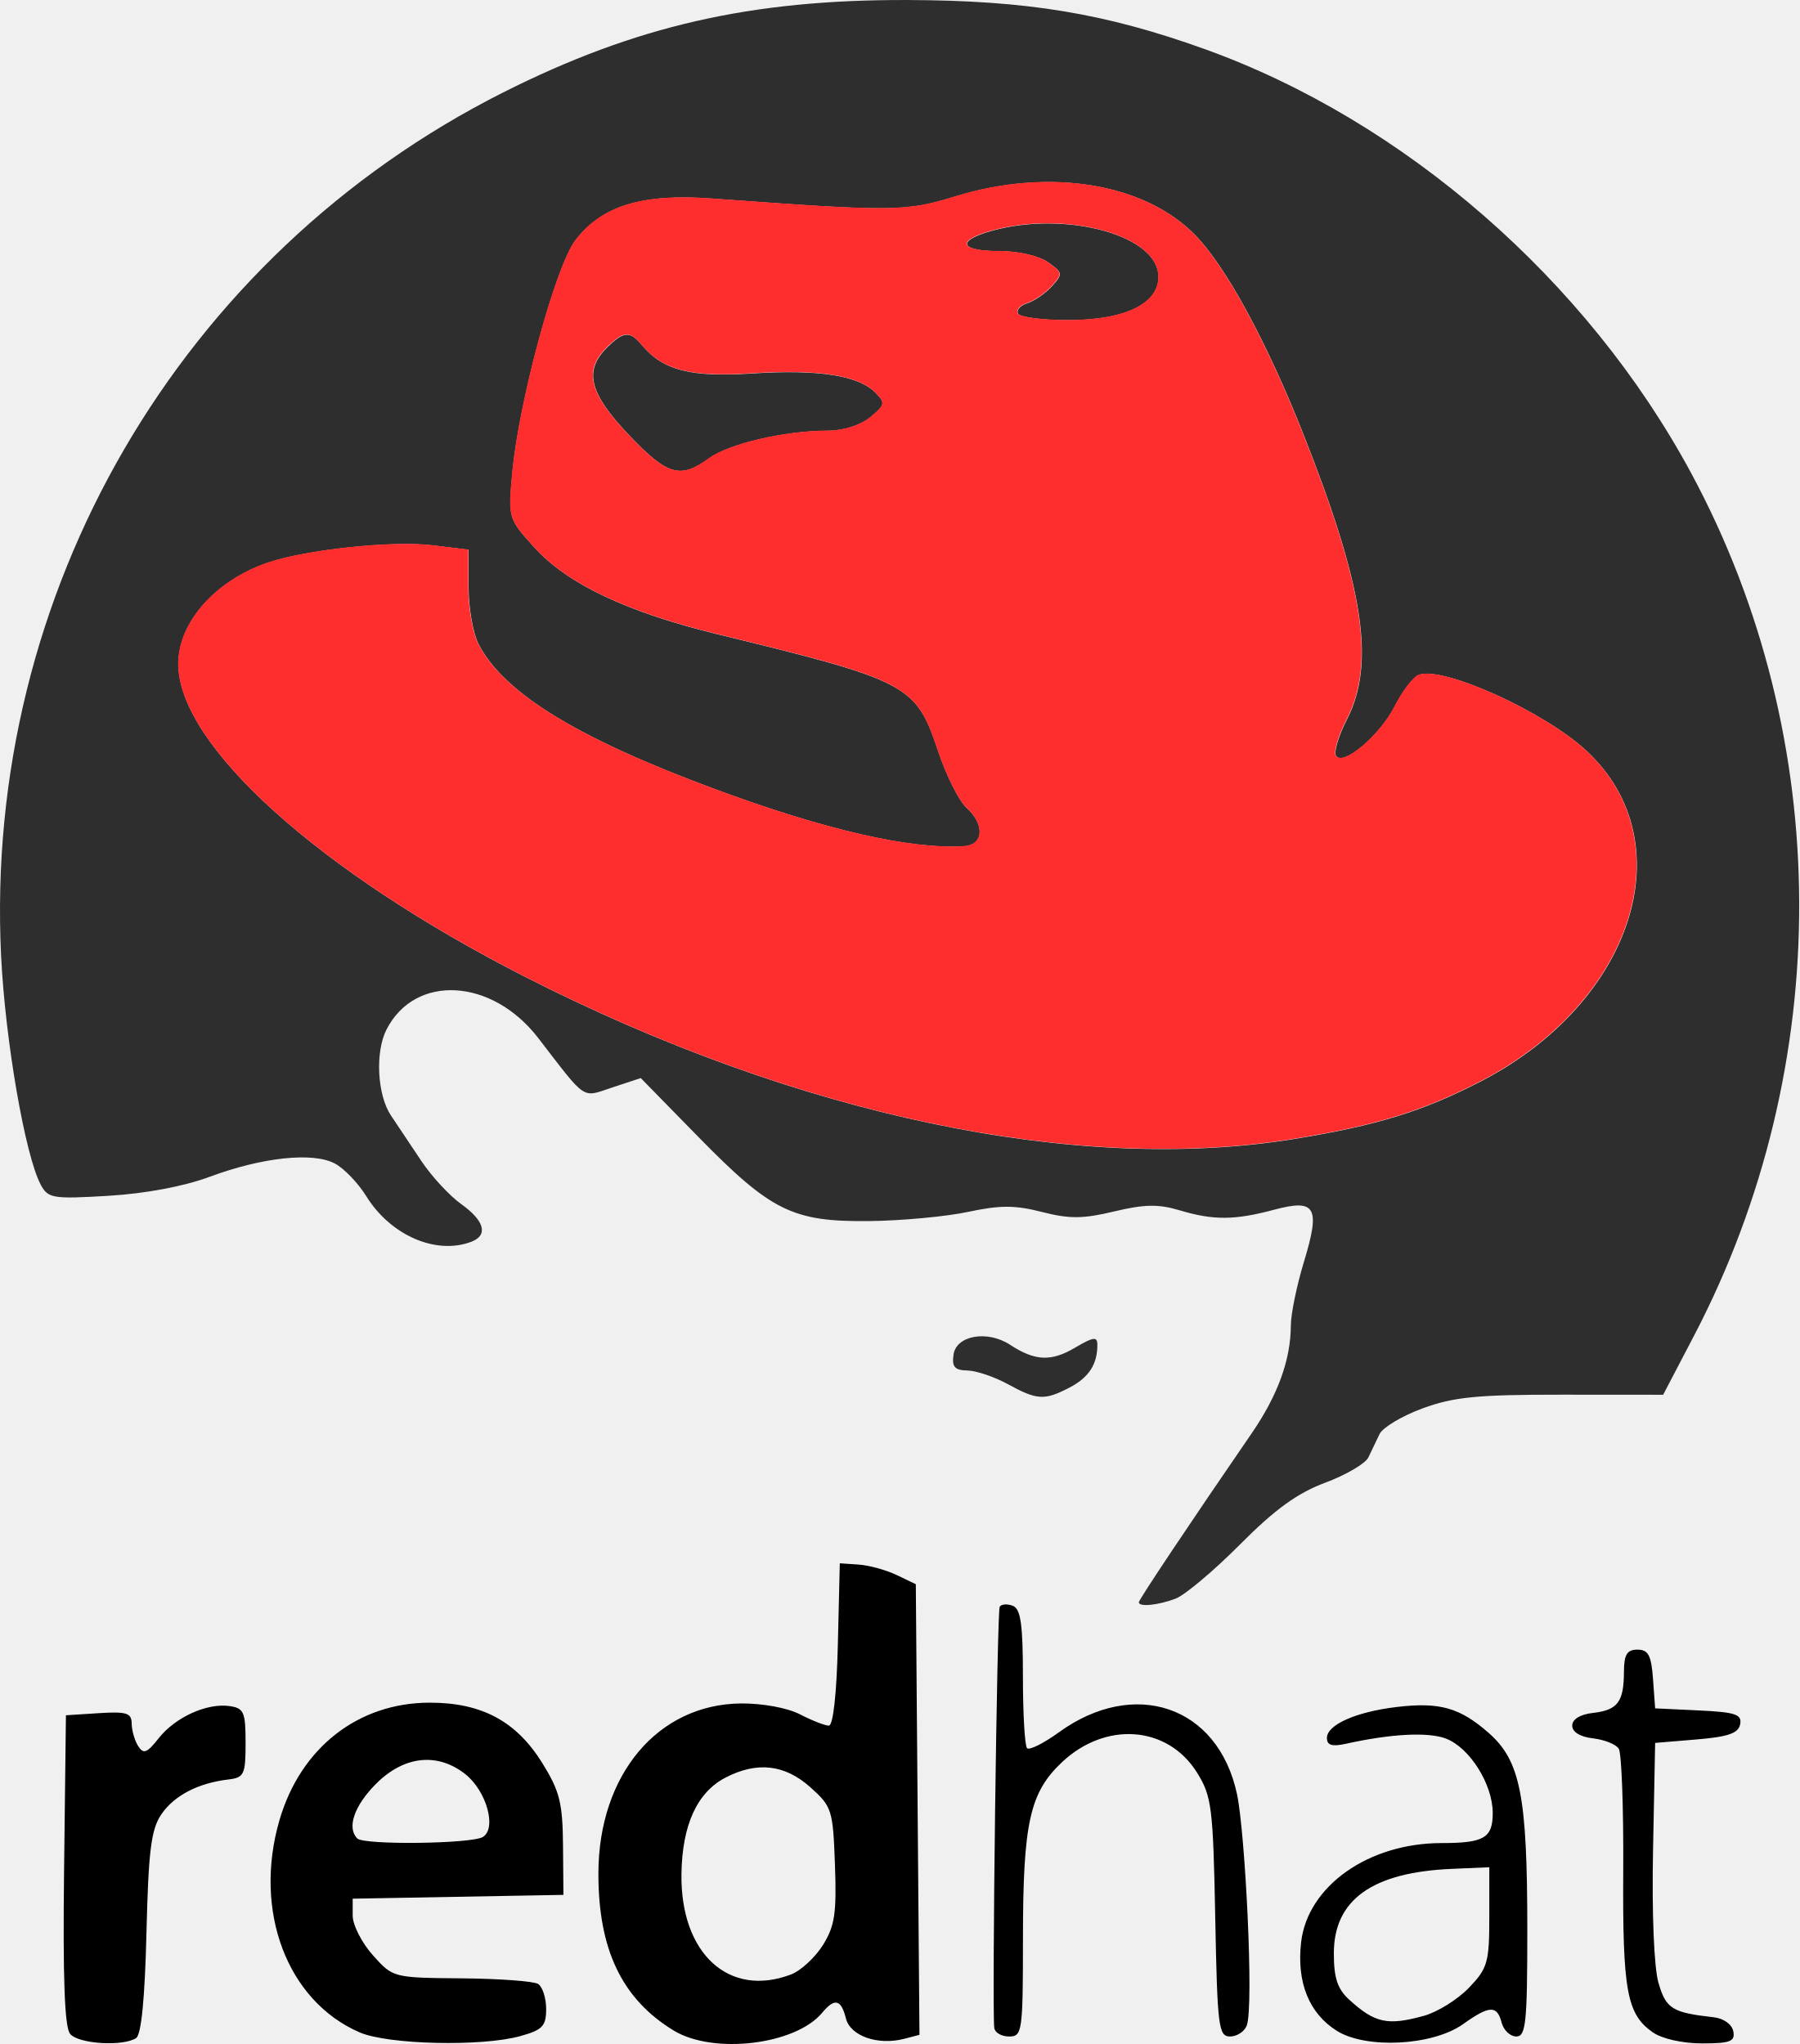
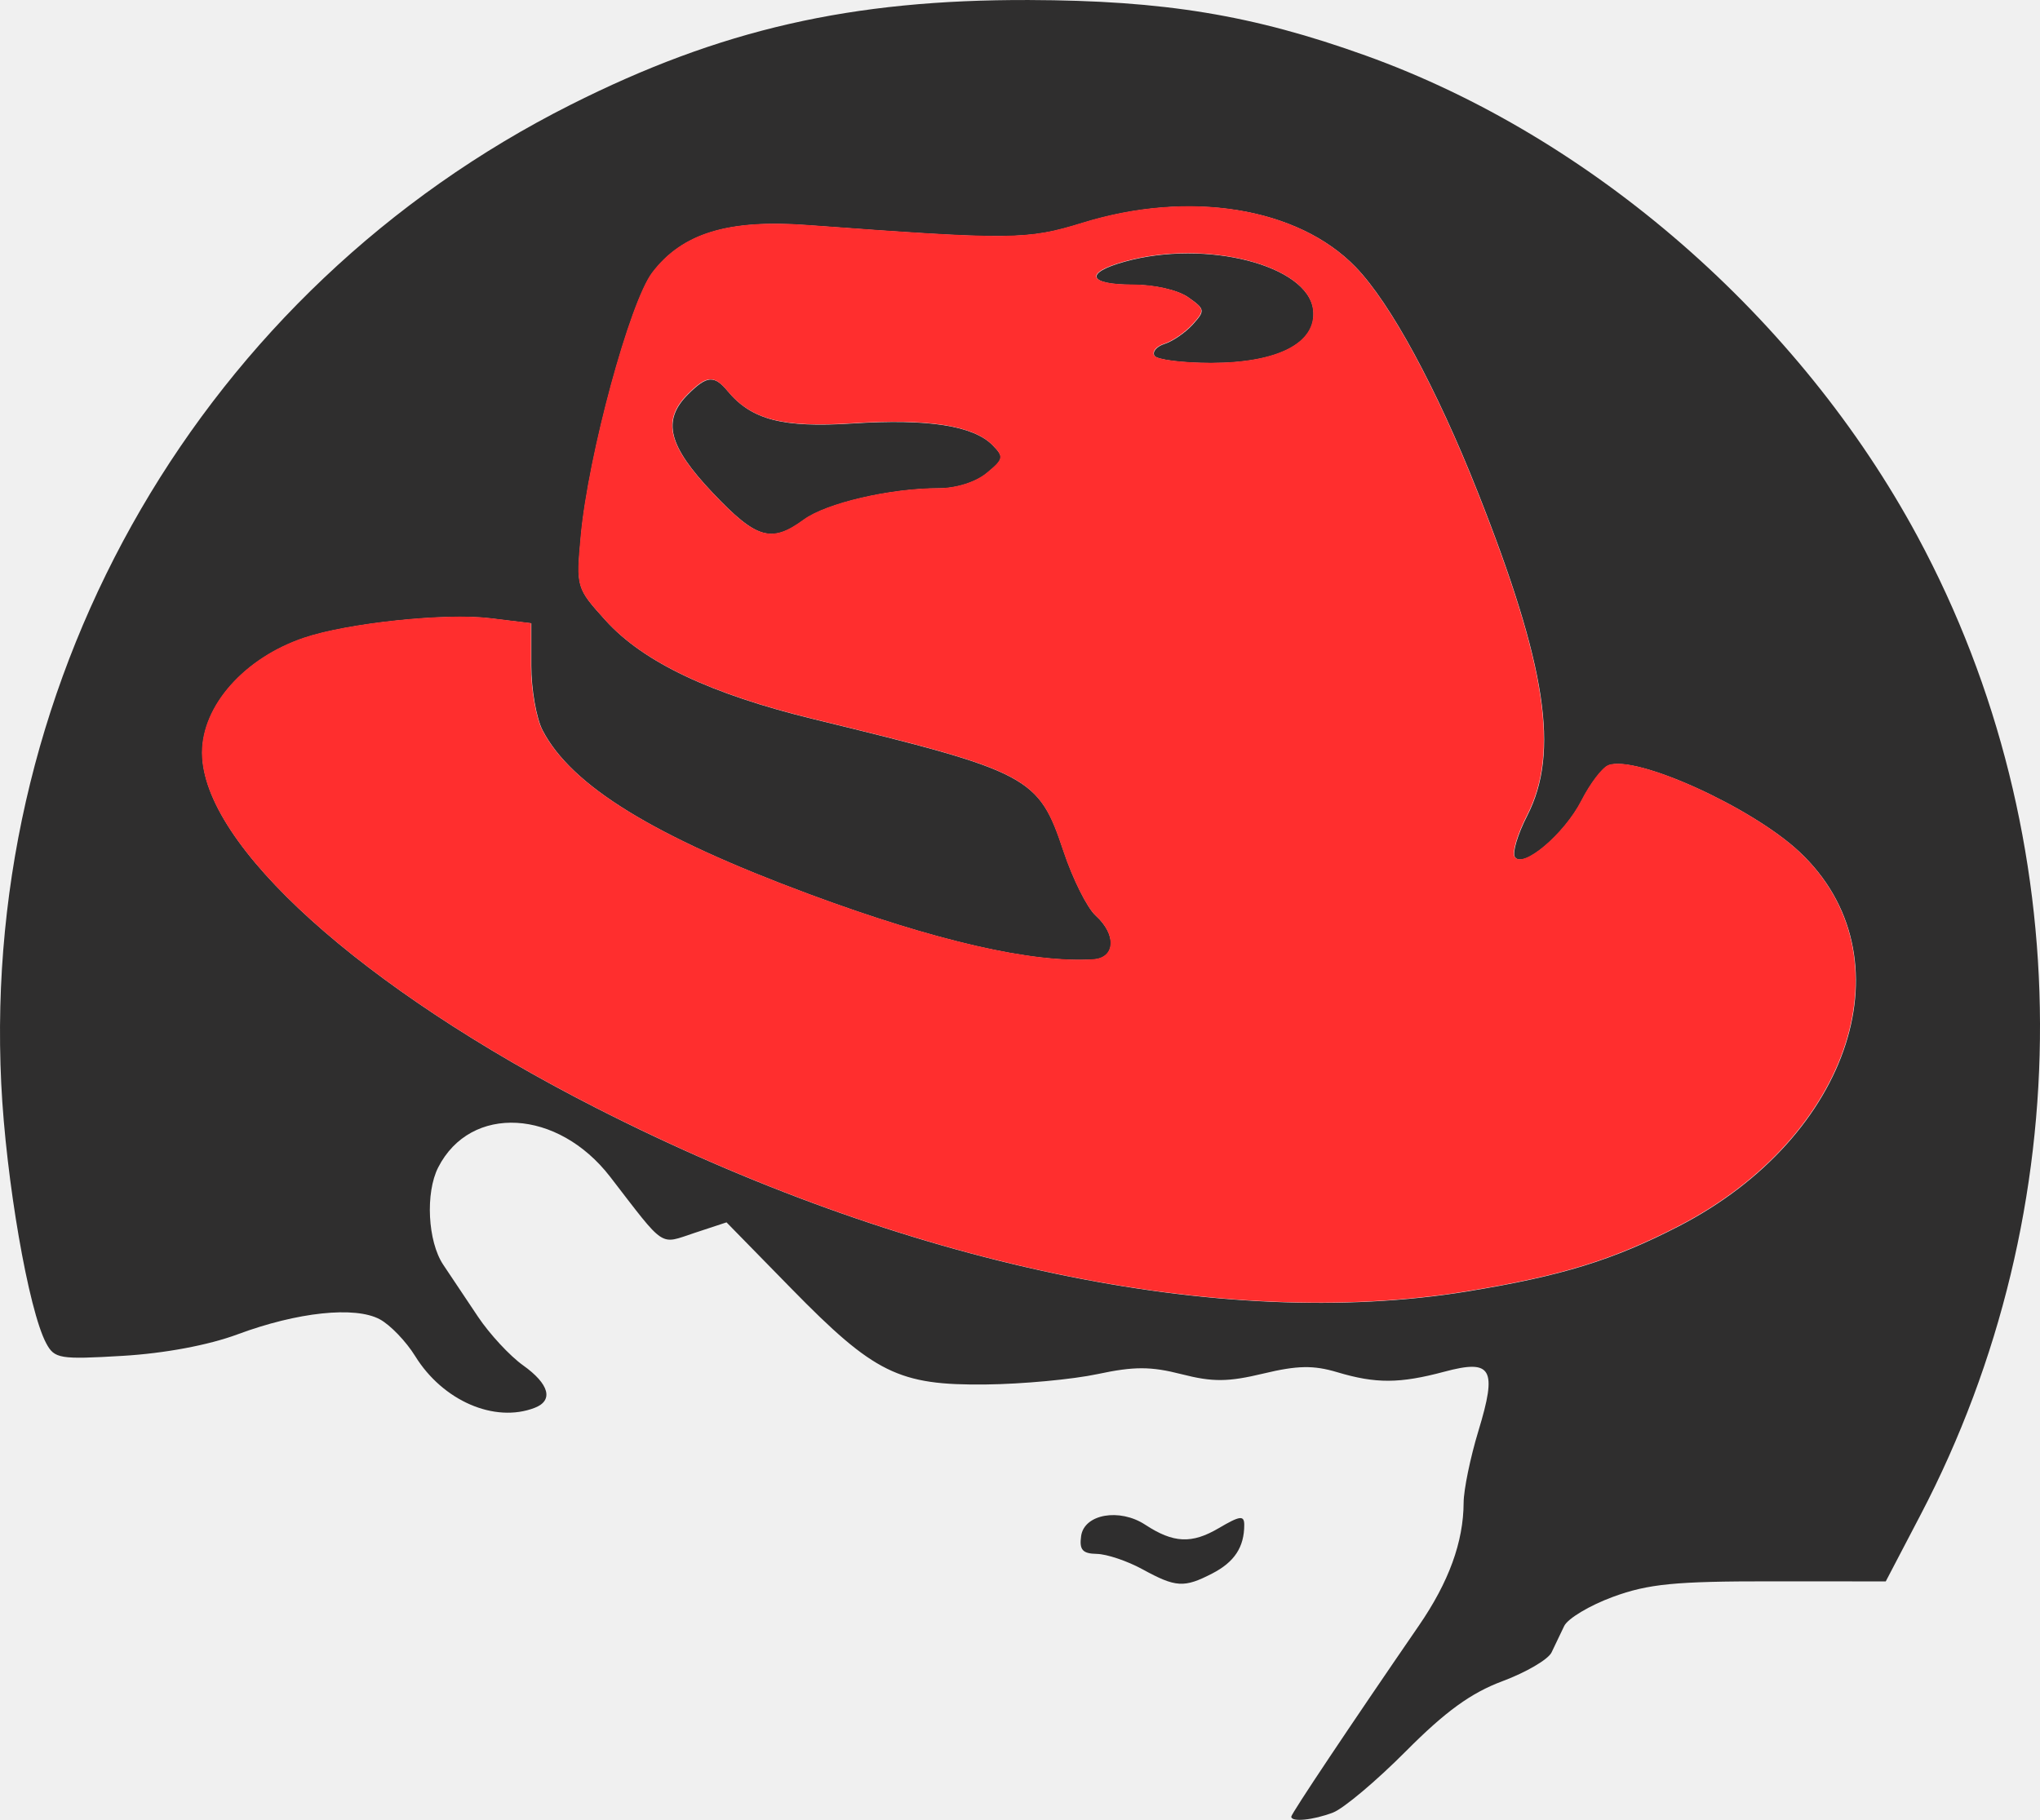
- <svg xmlns="http://www.w3.org/2000/svg" id="svg2" version="1.1" width="260.39" height="295.897">
+ <svg xmlns="http://www.w3.org/2000/svg" id="svg2" version="1.1" width="260.39" height="232.35">
  <defs id="defs6">
    <marker markerWidth="272" markerHeight="299" orient="auto" id="marker3007">
      <path id="path2987-3" d="m -136,0 0,-149.5 136,0 L 136,-149.5 136,0 136,149.5 -1e-6,149.5 -136,149.5 -136,0 z m 119.582,141.73 c 1.145,-0.616 2.663,-1.82 3.372,-2.675 1.8,-2.169 2.731,-1.943 3.428,0.832 0.435,1.733 1.524,2.56 3.974,3.02 7.025,1.318 6.7,3.003 6.407,-33.256 l -0.264,-32.625 -2.771,-1.328 c -1.524,-0.73 -3.999,-1.411 -5.5,-1.513 L -10.5,74 l -0.282,11.75 c -0.171,7.12 -0.683,11.75 -1.3,11.75 -0.56,0 -2.448,-0.739 -4.195,-1.643 -5.2,-2.689 -12.901,-2.154 -18.46,1.283 -12.959,8.012 -14.764,31.351 -3.23,41.771 3.629,3.279 5.083,3.951 10.467,4.842 2.652,0.439 8.486,-0.626 11.082,-2.023 z m -10.82,-8.795 c -4.1,-2.225 -6.193,-6.971 -6.143,-13.935 0.05,-7.111 2.195,-11.835 6.348,-13.983 4.567,-2.362 8.567,-1.905 12.267,1.401 3.13,2.796 3.278,3.265 3.565,11.25 0.252,7.002 -0.028,8.855 -1.75,11.607 -3.19,5.095 -8.931,6.566 -14.287,3.66 z m 107.381,7.463 c 2.944,-2.097 4.857,-1.836 4.857,0.661 0,0.796 0.938,1.441 2.095,1.441 2.064,0 2.09,-0.274 1.732,-18.25 -0.424,-21.293 -1.344,-24.442 -8.163,-27.921 -4.494,-2.293 -12.689,-2.182 -17.954,0.243 -2.846,1.311 -3.412,4.8 -0.652,4.022 13.877,-3.912 20.29,-1.363 21.626,8.597 0.482,3.593 0.289,4.084 -1.823,4.65 -1.299,0.348 -3.969,0.638 -5.934,0.646 -5.57,0.021 -12.298,2.768 -15.913,6.498 -5.449,5.622 -5.215,15.786 0.471,20.505 4.005,3.324 14.256,2.755 19.657,-1.091 z m -13.143,-0.604 c -6.418,-2.346 -8.336,-11.685 -3.412,-16.609 3.204,-3.204 7.419,-4.646 14.474,-4.95 L 83.5,118 l 0,7.186 c 0,6.591 -0.244,7.44 -2.943,10.256 -3.699,3.859 -9.665,5.774 -13.557,4.352 z m -179.348,2.941 c 0.754,-0.481 1.273,-5.741 1.502,-15.235 0.288,-11.908 0.672,-14.973 2.147,-17.149 1.849,-2.727 5.319,-4.535 9.699,-5.055 2.293,-0.272 2.5,-0.71 2.5,-5.283 0,-4.036 -0.349,-5.053 -1.829,-5.339 -3.098,-0.597 -6.478,0.717 -10.156,3.946 l -3.522,3.092 -0.631,-3.156 c -0.611,-3.053 -0.783,-3.146 -5.246,-2.857 L -122.5,96 l -0.269,22.374 c -0.189,15.663 0.073,22.787 0.872,23.75 1.204,1.451 7.591,1.859 9.549,0.611 z m 55.598,-0.287 c 3.158,-0.877 3.748,-1.468 3.735,-3.744 -0.008,-1.487 -0.346,-3.153 -0.75,-3.703 -0.408,-0.555 -5.334,-1 -11.065,-1 l -10.33,0 -2.979,-3.332 c -1.805,-2.019 -2.857,-4.186 -2.67,-5.5 0.297,-2.088 0.862,-2.187 15.309,-2.668 l 15,-0.5 0,-7.081 c 0,-6.128 -0.404,-7.731 -3,-11.909 -3.831,-6.166 -8.801,-8.846 -16.382,-8.835 -10.343,0.015 -18.67,6.538 -21.714,17.008 -3.821,13.143 1.098,26.169 11.603,30.724 4.098,1.777 17.655,2.092 23.243,0.54 z m -23.583,-28.614 c -1.549,-1.549 -0.443,-4.757 2.733,-7.933 4.036,-4.036 8.861,-4.556 12.888,-1.388 3.063,2.409 4.59,7.817 2.569,9.097 -1.592,1.008 -17.213,1.201 -18.19,0.224 z M 118.813,141.75 c -0.192,-1.005 -1.393,-1.869 -2.823,-2.03 -6.03,-0.678 -6.911,-1.226 -8.007,-4.98 -0.648,-2.221 -0.968,-10.036 -0.787,-19.24 L 107.5,100 l 5.991,-0.5 c 4.67,-0.39 6.064,-0.886 6.323,-2.25 0.286,-1.508 -0.492,-1.75 -5.634,-1.75 C 107.749,95.5 107,94.883 107,89.585 107,86.337 106.317,85.441 104.402,86.176 103.631,86.472 103,87.93 103,89.416 c 0,3.512 -1.876,5.863 -5,6.263 -3.583,0.46 -3.206,3.241 0.497,3.661 1.648,0.187 3.342,0.862 3.765,1.5 0.422,0.638 0.486,6.785 0.141,13.66 -1.123,22.388 1.55,29 11.727,29 4.239,0 4.966,-0.272 4.684,-1.75 z M 16.006,128.25 c 0.007,-16.66 0.981,-21.058 5.636,-25.448 6.355,-5.993 15.331,-5.3 19.566,1.512 2.117,3.404 2.318,5.008 2.625,20.936 0.306,15.859 0.479,17.25 2.143,17.25 0.996,0 2.084,-0.712 2.417,-1.582 1.052,-2.741 0.658,-27.082 -0.528,-32.619 -2.758,-12.877 -15.805,-17.696 -26.647,-9.842 -2.21,1.601 -4.288,2.64 -4.618,2.31 -0.33,-0.33 -0.6,-4.977 -0.6,-10.327 0,-7.83 -0.3,-9.841 -1.538,-10.316 -0.846,-0.325 -1.708,-0.035 -1.916,0.643 -0.678,2.211 -1.553,58.553 -0.934,60.165 0.331,0.862 1.454,1.568 2.495,1.568 1.769,0 1.893,-0.937 1.899,-14.25 z m 26.277,-40.396 c 1.751,-0.905 5.891,-4.438 9.2,-7.85 4.424,-4.561 7.473,-6.737 11.517,-8.219 4.471,-1.638 5.884,-2.742 7.553,-5.9 2.981,-5.642 10.21,-7.454 28.424,-7.127 L 112.454,59 117.759,48.536 C 127.872,28.586 132,10.889 132,-12.521 132,-34.384 128.172,-51.953 119.476,-70 c -29.026,-60.238 -95.724,-89.006 -158.668,-68.437 -38.642,12.628 -71.769,46.3 -84.089,85.471 -4.875,15.5 -6.096,23.838 -6.072,41.466 0.023,16.847 2.148,31.682 5.538,38.658 1.366,2.812 1.472,2.84 9.916,2.7 6.723,-0.112 10.497,-0.816 17.779,-3.316 12.55,-4.309 13.799,-3.981 21.647,5.69 4.311,5.313 14.237,6.937 15.901,2.6 0.45,-1.173 -0.657,-2.944 -3.64,-5.824 -5.765,-5.567 -10.638,-12.517 -11.381,-16.231 -1.404,-7.021 5.605,-14.025 12.631,-12.62 3.29,0.658 9.168,5.818 14.045,12.329 l 2.581,3.446 4.189,-1.382 4.189,-1.382 6.854,7.439 c 3.911,4.244 9.163,8.706 12.231,10.389 4.646,2.55 6.395,2.943 12.876,2.898 4.125,-0.029 10.586,-0.64 14.358,-1.357 5.594,-1.063 7.842,-1.068 12.193,-0.024 4.333,1.04 6.192,1.04 9.905,-7e-5 3.714,-1.04 5.702,-1.04 10.608,10e-4 4.936,1.047 7.033,1.042 11.492,-0.027 3,-0.72 5.652,-1.111 5.893,-0.87 0.241,0.241 -0.436,3.771 -1.506,7.843 -1.069,4.073 -1.948,8.785 -1.954,10.473 -0.012,3.755 -3.6,11.533 -8.105,17.568 -5.035,6.747 -13.886,20.246 -13.886,21.18 0,1.365 3.902,0.922 7.283,-0.826 z M 21,21.391 C 9.781,19.903 2.832,18.452 -7.878,15.361 -56.424,1.353 -103,-29.547 -103,-47.746 c 0,-6.03 5.54,-12.256 13,-14.611 6.085,-1.921 18.303,-3.24 23.75,-2.564 l 5.25,0.652 0,5.434 c 0,6.574 1.538,9.782 7.102,14.809 10.977,9.917 56.82,25.788 65.24,22.586 2.257,-0.858 2.565,-1.365 1.752,-2.883 -0.542,-1.013 -1.66,-2.401 -2.484,-3.085 -0.824,-0.684 -2.468,-4.157 -3.653,-7.719 -3.195,-9.602 -4.689,-10.377 -33.212,-17.248 -11.23,-2.705 -20.891,-7.437 -25.42,-12.45 -3.463,-3.833 -3.56,-4.153 -3.046,-10.067 0.748,-8.62 5.489,-27.55 8.063,-32.197 1.41,-2.545 3.736,-4.717 6.662,-6.219 4.86,-2.495 2.331,-2.449 32.534,-0.596 8.538,0.524 11.057,0.301 16.855,-1.49 12.809,-3.956 26.263,-2.121 33.699,4.597 4.767,4.306 9.785,13.025 15.611,27.123 9.71,23.496 11.617,34.952 7.339,44.085 -1.31,2.796 -2.092,5.372 -1.739,5.726 1.138,1.138 7.361,-4.41 9.132,-8.14 2.219,-4.676 3.397,-5.034 9.778,-2.976 10.802,3.484 19.283,9.719 22.978,16.893 2.732,5.303 2.213,15.104 -1.17,22.087 -4.781,9.868 -16.069,18.495 -30.558,23.353 -13.578,4.553 -36.519,6.286 -53.464,4.038 z m -47.21,-98.893 c 1.779,-1.315 5.628,-2.374 11.21,-3.085 12.904,-1.644 16.636,-4.142 11.353,-7.599 -2.341,-1.532 -4.577,-1.775 -14.413,-1.564 -11.54,0.247 -11.678,0.223 -15.814,-2.773 -4.385,-3.176 -7.14,-2.99 -8.509,0.577 -1.346,3.507 -0.408,5.788 4.527,11.006 5.598,5.919 7.52,6.487 11.645,3.438 z m 61.96,-21.987 c 10.714,-6.532 -5.838,-15.169 -21,-10.958 -5.209,1.447 -4.686,2.947 1.027,2.947 5.877,0 9.976,2.387 8.061,4.694 -0.691,0.833 -2.315,1.916 -3.608,2.408 -4.033,1.533 -1.402,2.898 5.578,2.894 4.905,-0.003 7.558,-0.533 9.941,-1.985 z m -9.915,157.574 c 3.25,-1.681 5.684,-5.79 4.798,-8.099 -0.57,-1.486 -0.974,-1.438 -4.08,0.482 l -3.447,2.131 -4.498,-2.049 c -5.312,-2.42 -7.92,-2.583 -9.568,-0.597 -1.942,2.34 -0.807,4.911 2.466,5.587 1.647,0.34 4.344,1.353 5.994,2.25 3.735,2.031 4.901,2.072 8.335,0.296 z" style="fill:#000000" />
    </marker>
  </defs>
  <g id="g3802" transform="translate(324.0025,-236.3057)">
    <path style="fill:#ffffff;fill-opacity:0" d="M 0,149.5 0,0 136,0 272,0 272,149.5 272,299 136,299 0,299 0,149.5 z" id="path3818" />
-     <g id="g3784">
-       <path id="path3814" d="m -313.857,530.739 c -0.799,-0.963 -1.061,-8.087 -0.872,-23.75 l 0.269,-22.374 4.75,-0.305 c 4.02,-0.258 4.752,-0.028 4.765,1.5 0.008,0.993 0.431,2.462 0.94,3.266 0.764,1.207 1.277,1.013 2.951,-1.115 2.401,-3.053 6.978,-5.142 10.249,-4.679 2.103,0.298 2.345,0.848 2.345,5.332 0,4.588 -0.206,5.024 -2.5,5.297 -4.38,0.519 -7.85,2.328 -9.699,5.055 -1.475,2.175 -1.859,5.241 -2.147,17.149 -0.23,9.493 -0.748,14.754 -1.502,15.235 -1.957,1.249 -8.345,0.84 -9.549,-0.611 z m 41.904,-0.217 c -10.505,-4.556 -15.424,-17.581 -11.603,-30.724 3.044,-10.47 11.371,-16.992 21.714,-17.008 7.54,-0.011 12.555,2.674 16.322,8.739 2.515,4.05 2.948,5.769 3,11.909 l 0.06,7.176 -15.25,0.276 -15.25,0.276 0,2.458 c 0,1.352 1.314,3.928 2.919,5.724 2.912,3.258 2.944,3.266 12.826,3.349 5.449,0.046 10.435,0.41 11.081,0.809 0.646,0.399 1.174,2.028 1.174,3.62 0,2.492 -0.52,3.039 -3.75,3.935 -5.588,1.552 -19.145,1.237 -23.243,-0.54 z m 17.85,-28.297 c 2.021,-1.281 0.494,-6.688 -2.569,-9.097 -4.027,-3.168 -8.852,-2.648 -12.888,1.388 -3.177,3.177 -4.282,6.385 -2.733,7.933 0.977,0.977 16.599,0.785 18.19,-0.224 z m 27.6,28.027 c -7.493,-4.569 -10.921,-11.74 -10.895,-22.786 0.034,-14.253 8.604,-24.454 20.635,-24.562 3.126,-0.028 6.727,0.638 8.552,1.581 1.733,0.896 3.61,1.63 4.169,1.63 0.617,0 1.129,-4.63 1.3,-11.75 l 0.282,-11.75 2.729,0.185 c 1.501,0.102 3.976,0.783 5.5,1.513 l 2.771,1.328 0.264,32.617 0.264,32.617 -2.162,0.565 c -3.851,1.007 -7.841,-0.381 -8.486,-2.953 -0.694,-2.766 -1.626,-2.984 -3.433,-0.806 -3.859,4.649 -15.747,6.072 -21.488,2.571 z m 16.977,-8.112 c 1.411,-0.536 3.487,-2.449 4.615,-4.25 1.723,-2.752 2.002,-4.605 1.75,-11.607 -0.287,-7.985 -0.436,-8.454 -3.565,-11.25 -3.7,-3.306 -7.7,-3.763 -12.267,-1.401 -4.127,2.134 -6.291,6.873 -6.385,13.983 -0.152,11.497 6.877,17.937 15.852,14.525 z m 78.986,8.148 c -4.002,-2.516 -5.813,-6.998 -5.162,-12.775 0.919,-8.154 9.738,-14.398 20.338,-14.398 6.145,0 7.404,-0.741 7.4,-4.357 -0.005,-4.149 -3.316,-9.429 -6.747,-10.759 -2.557,-0.991 -7.94,-0.717 -14.5,0.739 -2.02,0.448 -2.75,0.224 -2.75,-0.846 0,-1.906 4.238,-3.781 10.12,-4.478 6.194,-0.734 9.118,0.092 13.287,3.753 4.596,4.036 5.593,9.114 5.593,28.497 0,13.471 -0.204,15.451 -1.594,15.451 -0.876,0 -1.829,-0.9 -2.117,-2 -0.67,-2.561 -1.752,-2.519 -5.593,0.216 -4.39,3.126 -14.024,3.63 -18.277,0.957 z m 12.637,-2.172 c 1.956,-0.543 4.881,-2.37 6.5,-4.059 2.7,-2.817 2.943,-3.665 2.943,-10.256 l 0,-7.186 -5.439,0.235 c -11.504,0.496 -17.061,4.479 -17.061,12.227 0,3.59 0.528,5.169 2.25,6.736 3.706,3.372 5.546,3.764 10.807,2.302 z m 33.103,2.398 c -3.766,-2.638 -4.38,-5.998 -4.277,-23.399 0.054,-9.075 -0.237,-17.022 -0.646,-17.66 -0.409,-0.638 -2.091,-1.313 -3.74,-1.5 -1.846,-0.21 -2.997,-0.916 -2.997,-1.84 0,-0.924 1.151,-1.631 2.997,-1.84 3.576,-0.406 4.468,-1.58 4.488,-5.91 0.012,-2.546 0.436,-3.25 1.958,-3.25 1.57,0 2.001,0.814 2.25,4.25 l 0.307,4.25 6.314,0.299 c 5.314,0.252 6.263,0.569 5.991,2 -0.248,1.305 -1.717,1.817 -6.314,2.201 l -5.991,0.5 -0.304,15.5 c -0.181,9.204 0.139,17.019 0.787,19.24 1.095,3.753 1.977,4.302 8.007,4.98 1.43,0.161 2.632,1.025 2.823,2.03 0.281,1.472 -0.437,1.75 -4.517,1.75 -2.829,0 -5.803,-0.667 -7.136,-1.601 z m -95.308,-0.649 c -0.342,-2.867 0.403,-60.309 0.79,-60.956 0.232,-0.388 1.083,-0.453 1.891,-0.143 1.151,0.442 1.468,2.661 1.468,10.29 0,5.349 0.27,9.996 0.6,10.327 0.33,0.33 2.408,-0.709 4.618,-2.31 10.842,-7.854 23.007,-3.916 25.766,8.961 1.186,5.537 2.461,30.759 1.409,33.5 -0.334,0.87 -1.422,1.582 -2.417,1.582 -1.664,0 -1.837,-1.391 -2.143,-17.25 -0.307,-15.928 -0.508,-17.532 -2.625,-20.936 -4.236,-6.812 -13.211,-7.505 -19.566,-1.512 -4.656,4.391 -5.63,8.789 -5.636,25.448 -0.005,13.581 -0.099,14.25 -2.006,14.25 -1.1,0 -2.067,-0.562 -2.149,-1.25 z" style="fill:#000000;fill-opacity:1" />
+     <g id="g2992">
      <path id="path3808" d="m -159.184,468.254 c 0,-0.376 7.506,-11.616 16.29,-24.394 3.829,-5.57 5.69,-10.684 5.712,-15.698 0.007,-1.65 0.854,-5.764 1.881,-9.142 2.431,-7.992 1.735,-9.206 -4.344,-7.58 -5.698,1.524 -8.752,1.538 -13.676,0.063 -3.023,-0.906 -5.083,-0.868 -9.425,0.174 -4.518,1.084 -6.471,1.099 -10.451,0.079 -3.906,-1.001 -6.065,-1.004 -10.691,-0.015 -3.188,0.681 -9.621,1.28 -14.296,1.331 -11.1,0.12 -14.215,-1.417 -24.792,-12.226 l -8.292,-8.474 -4.085,1.348 c -4.524,1.493 -3.641,2.08 -10.758,-7.152 -6.699,-8.69 -17.819,-9.307 -21.955,-1.219 -1.662,3.249 -1.343,9.462 0.638,12.431 0.96,1.439 2.957,4.428 4.439,6.643 1.482,2.215 4.07,5.006 5.75,6.203 3.353,2.388 3.924,4.492 1.474,5.432 -5.113,1.962 -11.713,-0.897 -15.239,-6.603 -1.161,-1.879 -3.197,-3.997 -4.525,-4.708 -3.17,-1.697 -10.506,-0.919 -18.154,1.925 -3.707,1.378 -9.303,2.427 -14.644,2.744 -8.058,0.479 -8.721,0.37 -9.78,-1.609 -2.255,-4.213 -5.143,-20.901 -5.737,-33.143 -2.548,-52.527 25.861,-101.39 72.661,-124.974 19.099,-9.625 35.833,-13.452 58.5,-13.382 17.295,0.054 28.579,1.914 42.979,7.084 28.926,10.386 55.413,33.473 70.468,61.423 20.693,38.417 20.841,85.752 0.392,124.874 l -4.457,8.526 -14.691,-0.01 c -12.183,-0.009 -15.615,0.328 -20.106,1.974 -2.978,1.091 -5.791,2.772 -6.25,3.734 -0.459,0.963 -1.185,2.48 -1.613,3.372 -0.428,0.892 -3.241,2.54 -6.25,3.663 -4.03,1.503 -7.281,3.86 -12.338,8.947 -3.777,3.799 -7.968,7.325 -9.315,7.837 -2.533,0.963 -5.318,1.237 -5.318,0.523 z m 22.5,-67.068 c 12.005,-1.957 18.599,-3.993 27,-8.335 22.079,-11.412 29.507,-34.565 15.338,-47.809 -6.085,-5.688 -20.827,-12.366 -24.33,-11.022 -0.78,0.299 -2.328,2.328 -3.44,4.508 -2.195,4.303 -7.537,8.8 -8.535,7.185 -0.334,-0.541 0.381,-2.912 1.59,-5.268 4.148,-8.086 2.459,-19.145 -6.305,-41.284 -5.276,-13.328 -11.155,-24.167 -15.599,-28.756 -7.368,-7.611 -21.191,-9.849 -34.825,-5.638 -7.104,2.194 -9.007,2.21 -35.214,0.287 -10.059,-0.738 -15.894,1.055 -19.709,6.058 -2.875,3.769 -8.186,23.344 -9.131,33.651 -0.601,6.559 -0.581,6.626 3.151,10.758 4.81,5.324 13.407,9.403 26.577,12.61 27.591,6.718 28.694,7.301 31.877,16.865 1.178,3.539 3.022,7.232 4.098,8.206 2.702,2.445 2.547,5.423 -0.293,5.607 -7.749,0.501 -20.17,-2.35 -36.25,-8.319 -19.848,-7.367 -30.394,-13.854 -34.065,-20.952 -0.789,-1.527 -1.435,-5.221 -1.435,-8.21 l 0,-5.434 -5.25,-0.639 c -5.718,-0.696 -18.181,0.616 -23.75,2.501 -7.601,2.572 -13,8.661 -13,14.662 0,11.737 20.312,30.069 50.2,45.307 39.358,20.066 79.822,28.596 111.3,23.464 z m -96.355,-101.965 c -5.671,-5.996 -6.479,-9.225 -3.145,-12.56 2.41,-2.41 3.348,-2.49 5.055,-0.434 3.067,3.695 7.044,4.724 16.016,4.142 9.553,-0.619 15.37,0.29 17.82,2.783 1.481,1.508 1.421,1.792 -0.751,3.574 -1.404,1.151 -3.882,1.935 -6.114,1.935 -6.203,0 -14.354,1.897 -17.235,4.012 -4.132,3.032 -6.051,2.463 -11.645,-3.452 z m 56.399,-17.488 c -0.315,-0.51 0.274,-1.197 1.309,-1.526 1.035,-0.329 2.646,-1.441 3.578,-2.471 1.604,-1.772 1.572,-1.96 -0.591,-3.474 -1.322,-0.926 -4.301,-1.601 -7.063,-1.601 -5.713,0 -6.237,-1.501 -1.027,-2.947 10.383,-2.883 23.405,0.457 24.064,6.173 0.483,4.192 -4.46,6.766 -13.005,6.771 -3.68,0.002 -6.949,-0.414 -7.265,-0.924 z m -1.544,154.928 c -1.925,-1.054 -4.544,-1.935 -5.82,-1.958 -1.824,-0.033 -2.251,-0.522 -2,-2.292 0.396,-2.792 4.9,-3.583 8.176,-1.436 3.607,2.363 5.942,2.472 9.394,0.438 2.704,-1.593 3.25,-1.663 3.25,-0.416 0,2.839 -1.249,4.741 -4.072,6.2 -3.608,1.866 -4.655,1.803 -8.928,-0.537 z" style="fill:#2f2e2e" />
      <path id="path3808-5" d="m -136.724,401.155 c 12.005,-1.957 18.599,-3.993 27,-8.335 22.079,-11.412 29.507,-34.565 15.338,-47.809 -6.085,-5.688 -20.827,-12.366 -24.33,-11.022 -0.78,0.299 -2.328,2.328 -3.44,4.508 -2.195,4.303 -7.537,8.8 -8.535,7.185 -0.334,-0.541 0.381,-2.912 1.59,-5.268 4.148,-8.086 2.459,-19.145 -6.305,-41.284 -5.276,-13.328 -11.155,-24.167 -15.599,-28.756 -7.368,-7.611 -21.191,-9.849 -34.825,-5.638 -7.104,2.194 -9.007,2.21 -35.214,0.287 -10.059,-0.738 -15.894,1.055 -19.709,6.058 -2.875,3.769 -8.186,23.344 -9.131,33.651 -0.601,6.559 -0.581,6.626 3.151,10.758 4.81,5.324 13.407,9.403 26.577,12.61 27.591,6.718 28.694,7.301 31.877,16.865 1.178,3.539 3.022,7.232 4.098,8.206 2.702,2.445 2.547,5.423 -0.293,5.607 -7.749,0.501 -20.17,-2.35 -36.25,-8.319 -19.848,-7.367 -30.394,-13.854 -34.065,-20.952 -0.789,-1.527 -1.435,-5.221 -1.435,-8.21 l 0,-5.434 -5.25,-0.639 c -5.718,-0.696 -18.181,0.616 -23.75,2.501 -7.601,2.572 -13,8.661 -13,14.662 0,11.737 20.312,30.069 50.2,45.307 39.358,20.066 79.822,28.596 111.3,23.464 z m -96.355,-101.965 c -5.671,-5.996 -6.479,-9.225 -3.145,-12.56 2.41,-2.41 3.348,-2.49 5.055,-0.434 3.067,3.695 7.044,4.724 16.016,4.142 9.553,-0.619 15.37,0.29 17.82,2.783 1.481,1.508 1.421,1.792 -0.751,3.574 -1.404,1.151 -3.882,1.935 -6.114,1.935 -6.203,0 -14.354,1.897 -17.235,4.012 -4.132,3.032 -6.051,2.463 -11.645,-3.452 z m 56.399,-17.488 c -0.315,-0.51 0.274,-1.197 1.309,-1.526 1.035,-0.329 2.646,-1.441 3.578,-2.471 1.604,-1.772 1.572,-1.96 -0.591,-3.474 -1.322,-0.926 -4.301,-1.601 -7.063,-1.601 -5.713,0 -6.237,-1.501 -1.027,-2.947 10.383,-2.883 23.405,0.457 24.064,6.173 0.483,4.192 -4.46,6.766 -13.005,6.771 -3.68,0.002 -6.949,-0.414 -7.265,-0.924 z" style="fill:#ff2e2e;fill-opacity:1" />
    </g>
  </g>
</svg>
